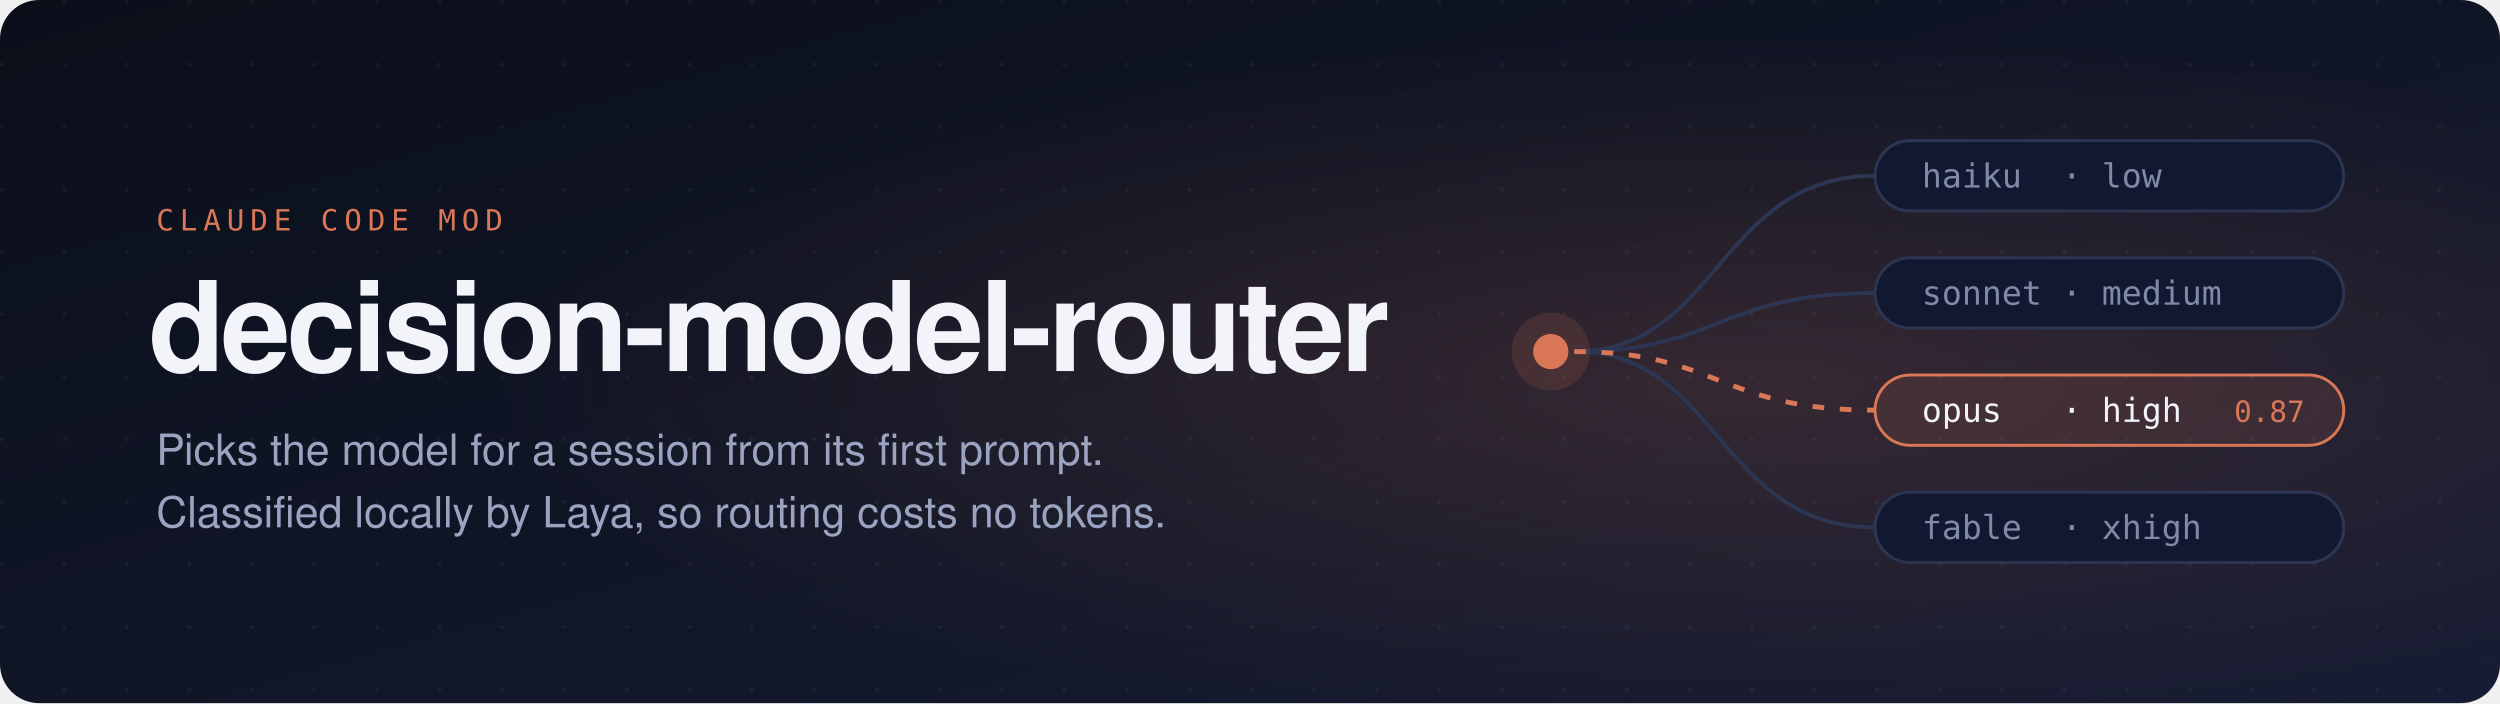
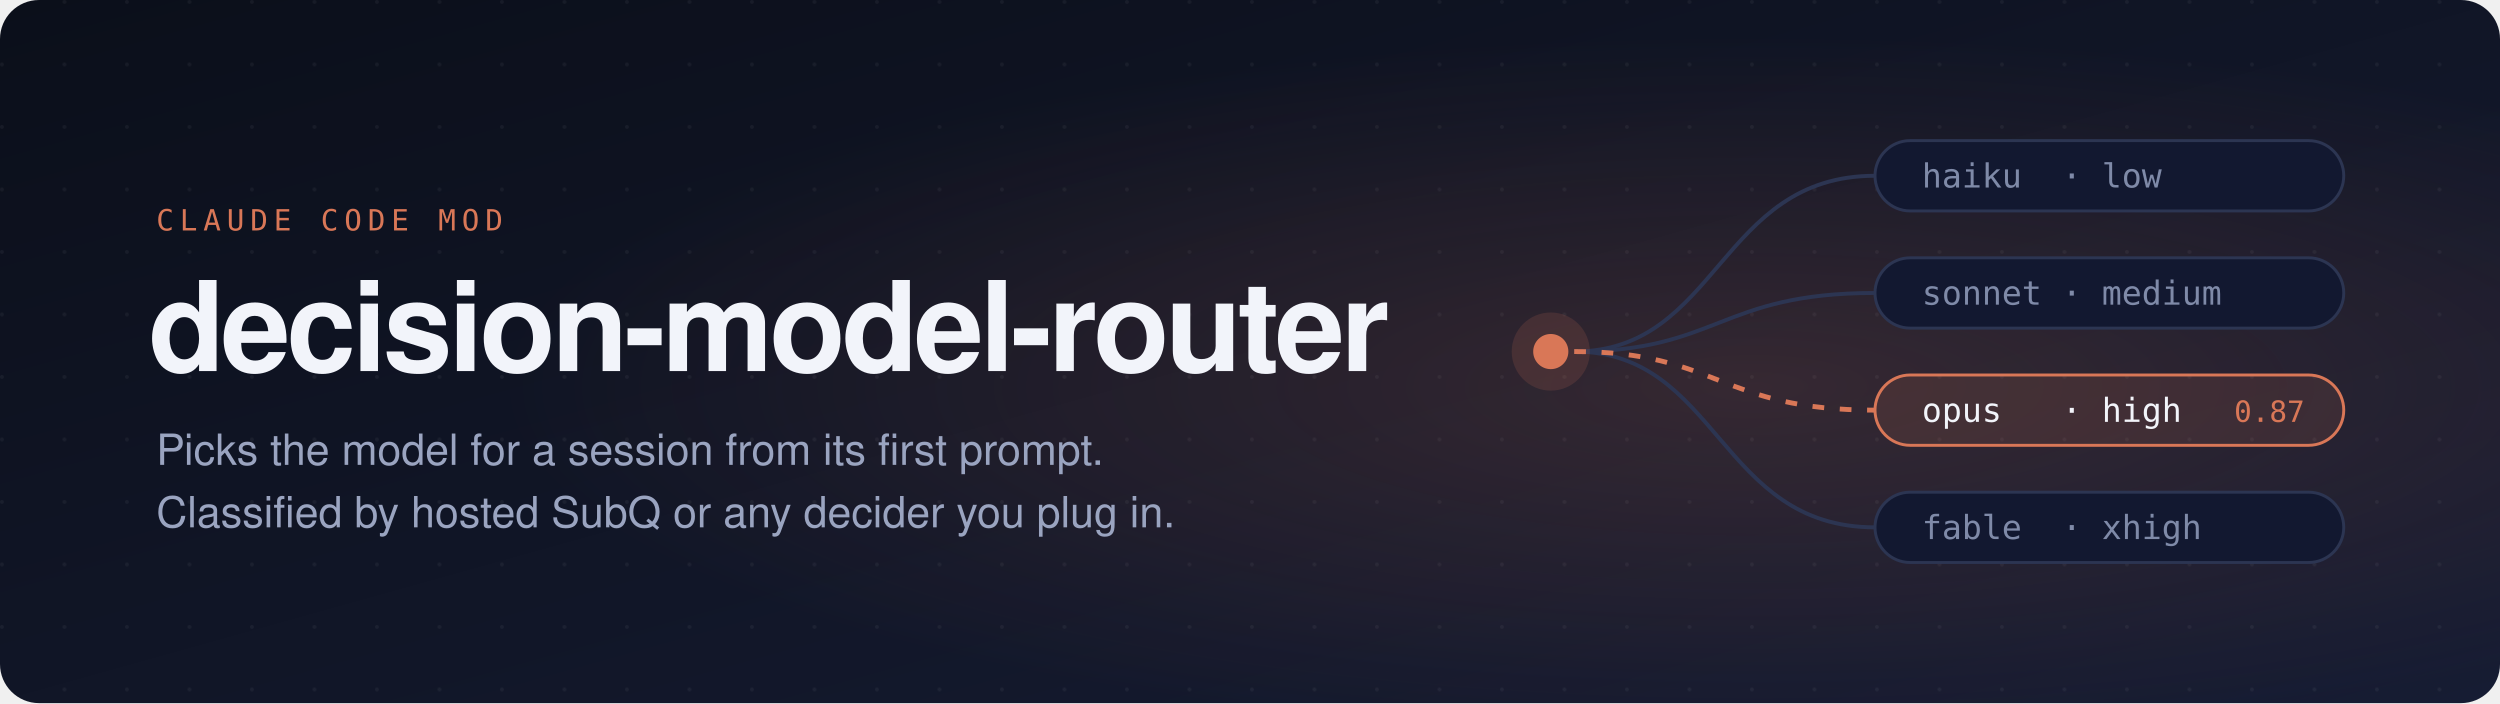
<svg xmlns="http://www.w3.org/2000/svg" viewBox="0 0 1280 360" width="1280" height="360" xml:space="preserve" role="img" aria-labelledby="t d">
  <defs>
    <linearGradient id="bg" x1="0" y1="0" x2="1" y2="1">
      <stop offset="0" stop-color="#0b0f1a" />
      <stop offset="1" stop-color="#161c33" />
    </linearGradient>
    <radialGradient id="glow" cx="0.7" cy="0.55" r="0.5">
      <stop offset="0" stop-color="#d97757" stop-opacity="0.18" />
      <stop offset="1" stop-color="#d97757" stop-opacity="0" />
    </radialGradient>
    <pattern id="grid" width="32" height="32" patternUnits="userSpaceOnUse">
      <circle cx="1" cy="1" r="1" fill="#ffffff" fill-opacity="0.05" />
    </pattern>
    <style>
      .sans { font-family: ui-sans-serif, -apple-system, "Segoe UI", Helvetica, Arial, sans-serif; }
      .mono { font-family: ui-monospace, SFMono-Regular, Menlo, Consolas, monospace; }
      .route { fill: none; stroke: #2c3552; stroke-width: 2; }
      .pill { fill: #121830; stroke: #2c3552; stroke-width: 1.5; }
      .label { fill: #7f8aa8; font-size: 17px; }
      .hot { stroke: #d97757; stroke-width: 2.5; stroke-dasharray: 6 8; animation: flow 1.2s linear infinite; }
      @keyframes flow { to { stroke-dashoffset: -28; } }
      @media (prefers-reduced-motion: reduce) { .hot { animation: none; } }
    </style>
  </defs>
  <rect width="1280" height="360" rx="20" fill="url(#bg)" />
  <rect width="1280" height="360" rx="20" fill="url(#grid)" />
  <rect width="1280" height="360" rx="20" fill="url(#glow)" />
  <text x="80" y="118" class="mono" font-size="15" letter-spacing="3" fill="#d97757">CLAUDE CODE MOD</text>
  <text x="76" y="190" class="sans" font-size="64" font-weight="700" fill="#f2f4fa" letter-spacing="-2">decision-model-router</text>
  <text x="80" y="238" class="sans" font-size="22" fill="#9aa4c0">Picks the model for a session from its first prompt.</text>
-   <text x="80" y="270" class="sans" font-size="22" fill="#9aa4c0">Classified locally by Laya, so routing costs no tokens.</text>
+   <text x="80" y="270" class="sans" font-size="22" fill="#9aa4c0">Classified by hosted SubQ or any decider you plug in.</text>
  <path class="route" d="M806 180 C880 180 880 90 960 90" />
  <path class="route" d="M806 180 C880 180 880 150 960 150" />
  <path class="route" d="M806 180 C880 180 880 270 960 270" />
  <path class="route hot" d="M806 180 C880 180 880 210 960 210" />
  <circle cx="794" cy="180" r="20" fill="#d97757" fill-opacity="0.15" />
  <circle cx="794" cy="180" r="9" fill="#d97757" />
  <rect class="pill" x="960" y="72" width="240" height="36" rx="18" />
  <text x="984" y="96" class="mono label">haiku  · low</text>
  <rect class="pill" x="960" y="132" width="240" height="36" rx="18" />
  <text x="984" y="156" class="mono label">sonnet · medium</text>
  <rect x="960" y="192" width="240" height="36" rx="18" fill="#d97757" fill-opacity="0.12" stroke="#d97757" stroke-width="1.5" />
  <text x="984" y="216" class="mono" font-size="17" fill="#f2f4fa">opus   · high</text>
  <text x="1180" y="216" class="mono" font-size="15" fill="#d97757" text-anchor="end">0.87</text>
  <rect class="pill" x="960" y="252" width="240" height="36" rx="18" />
  <text x="984" y="276" class="mono label">fable  · xhigh</text>
</svg>
